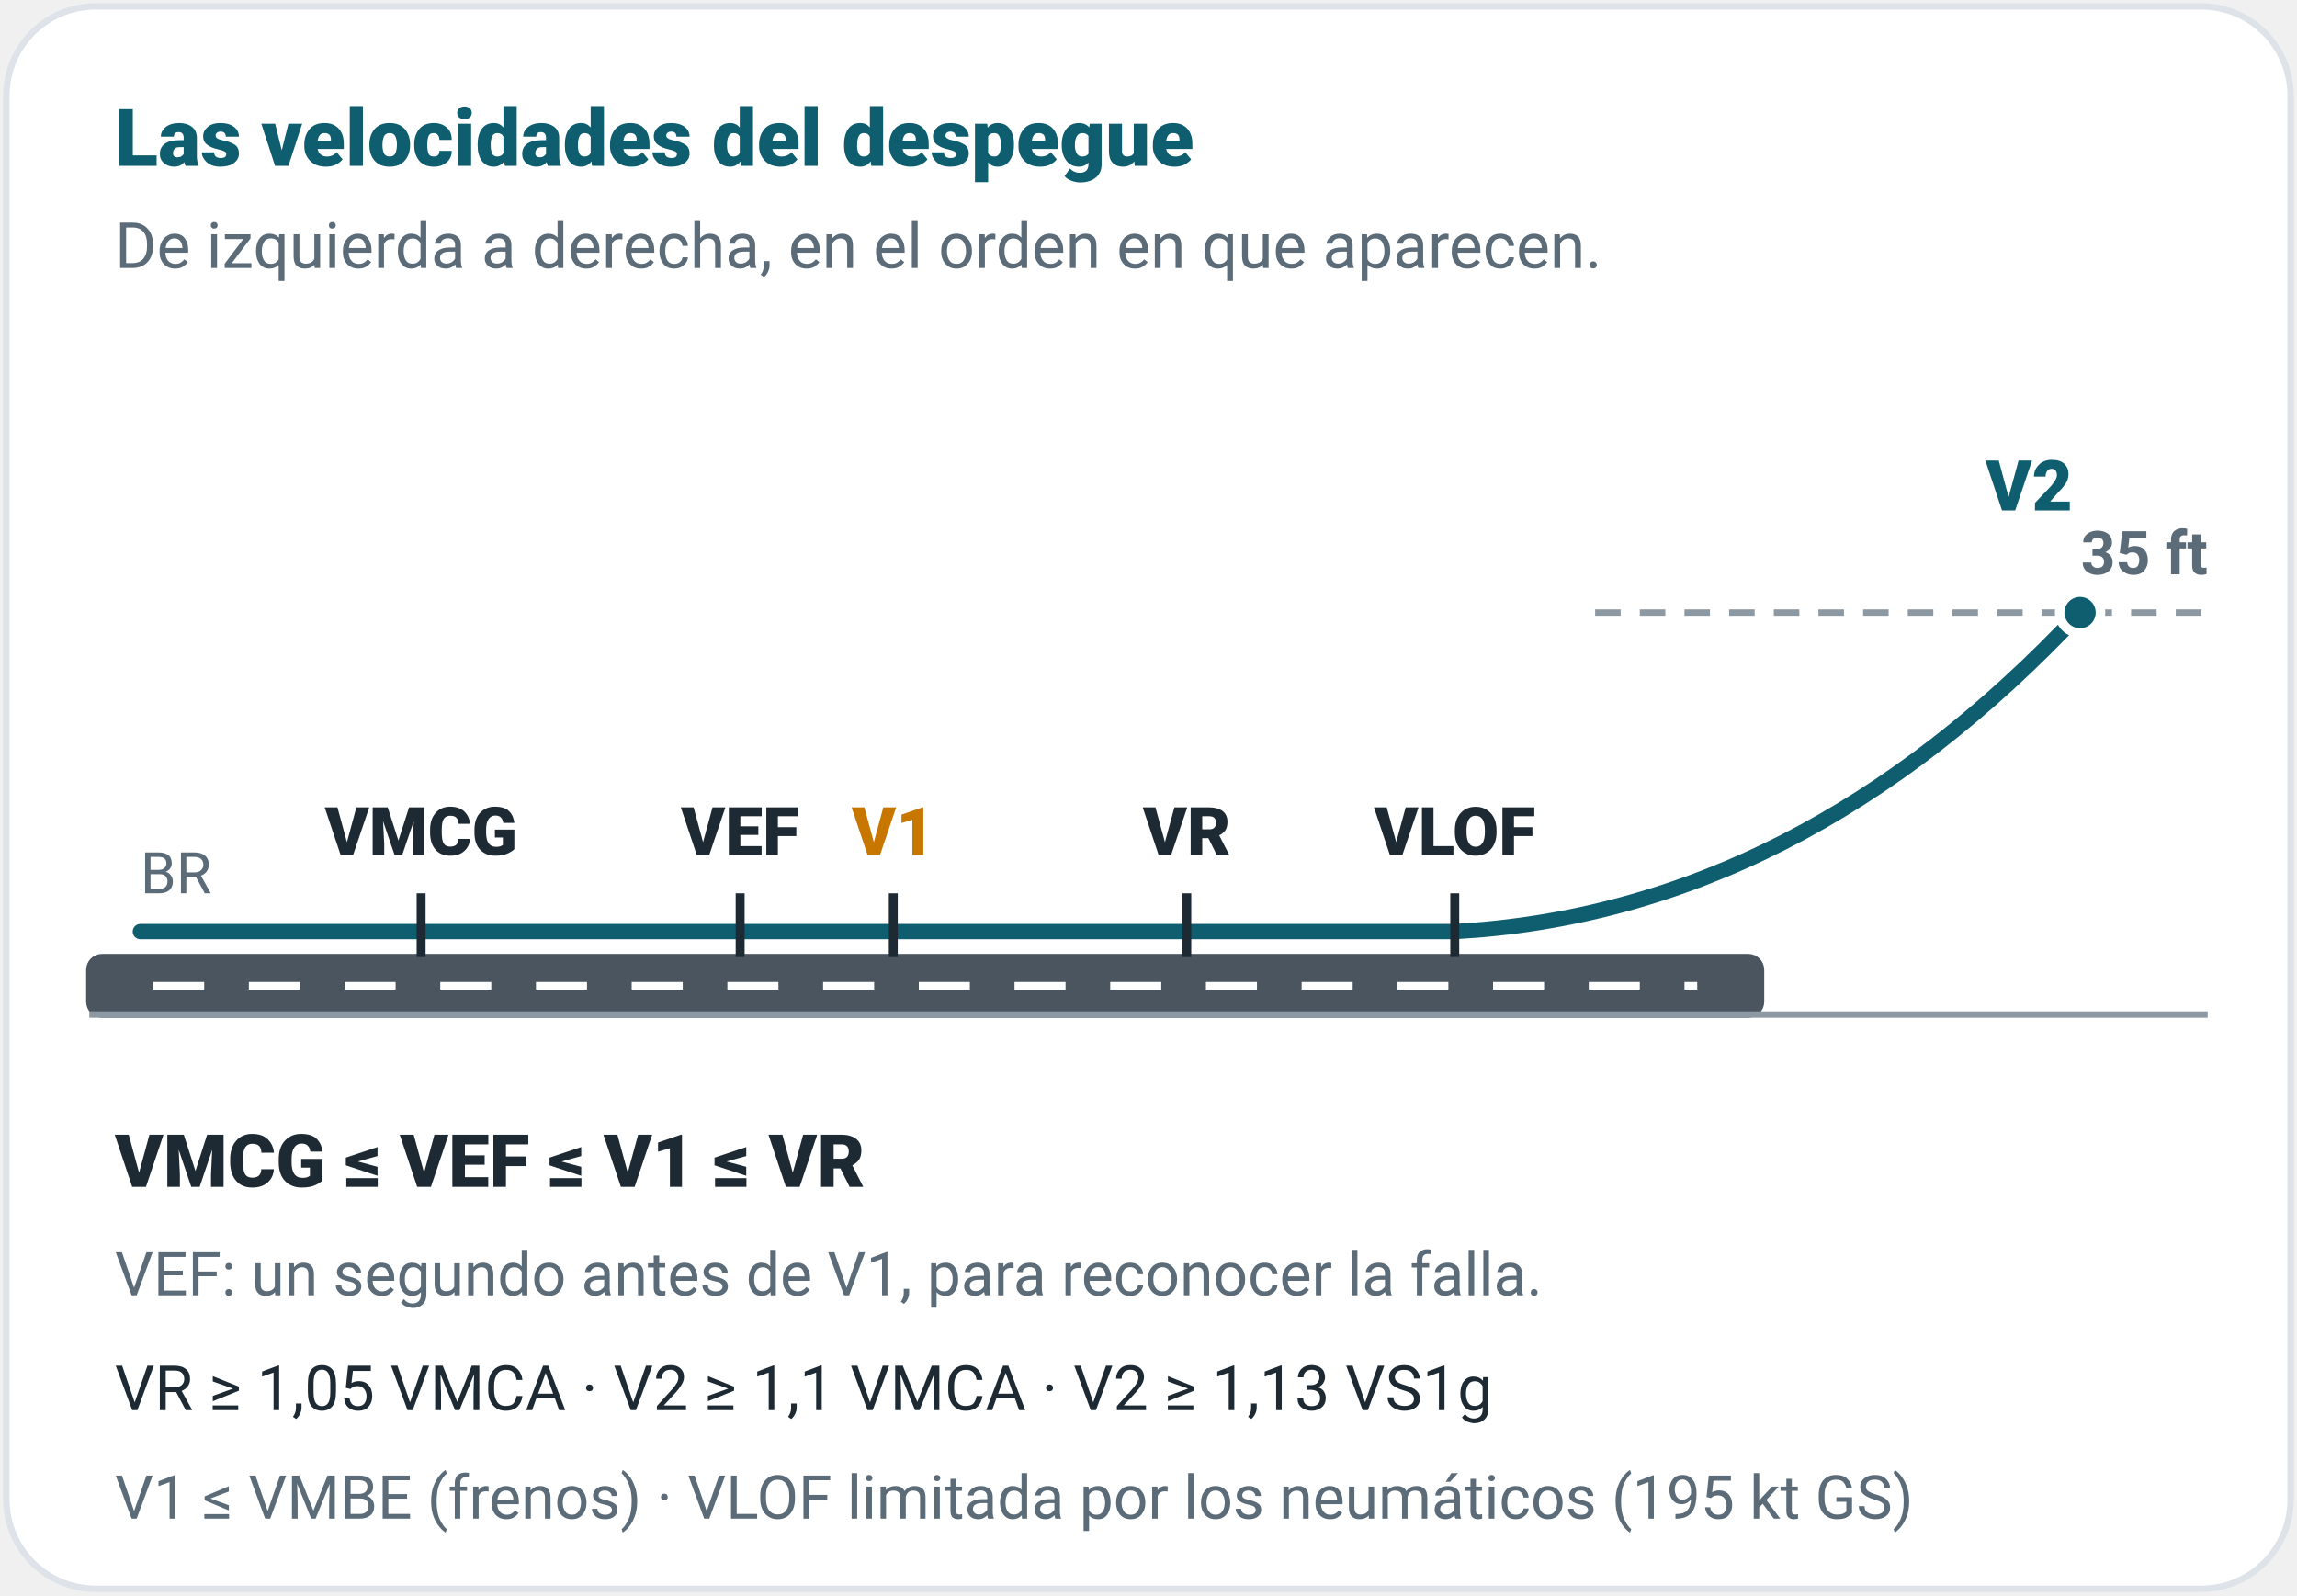
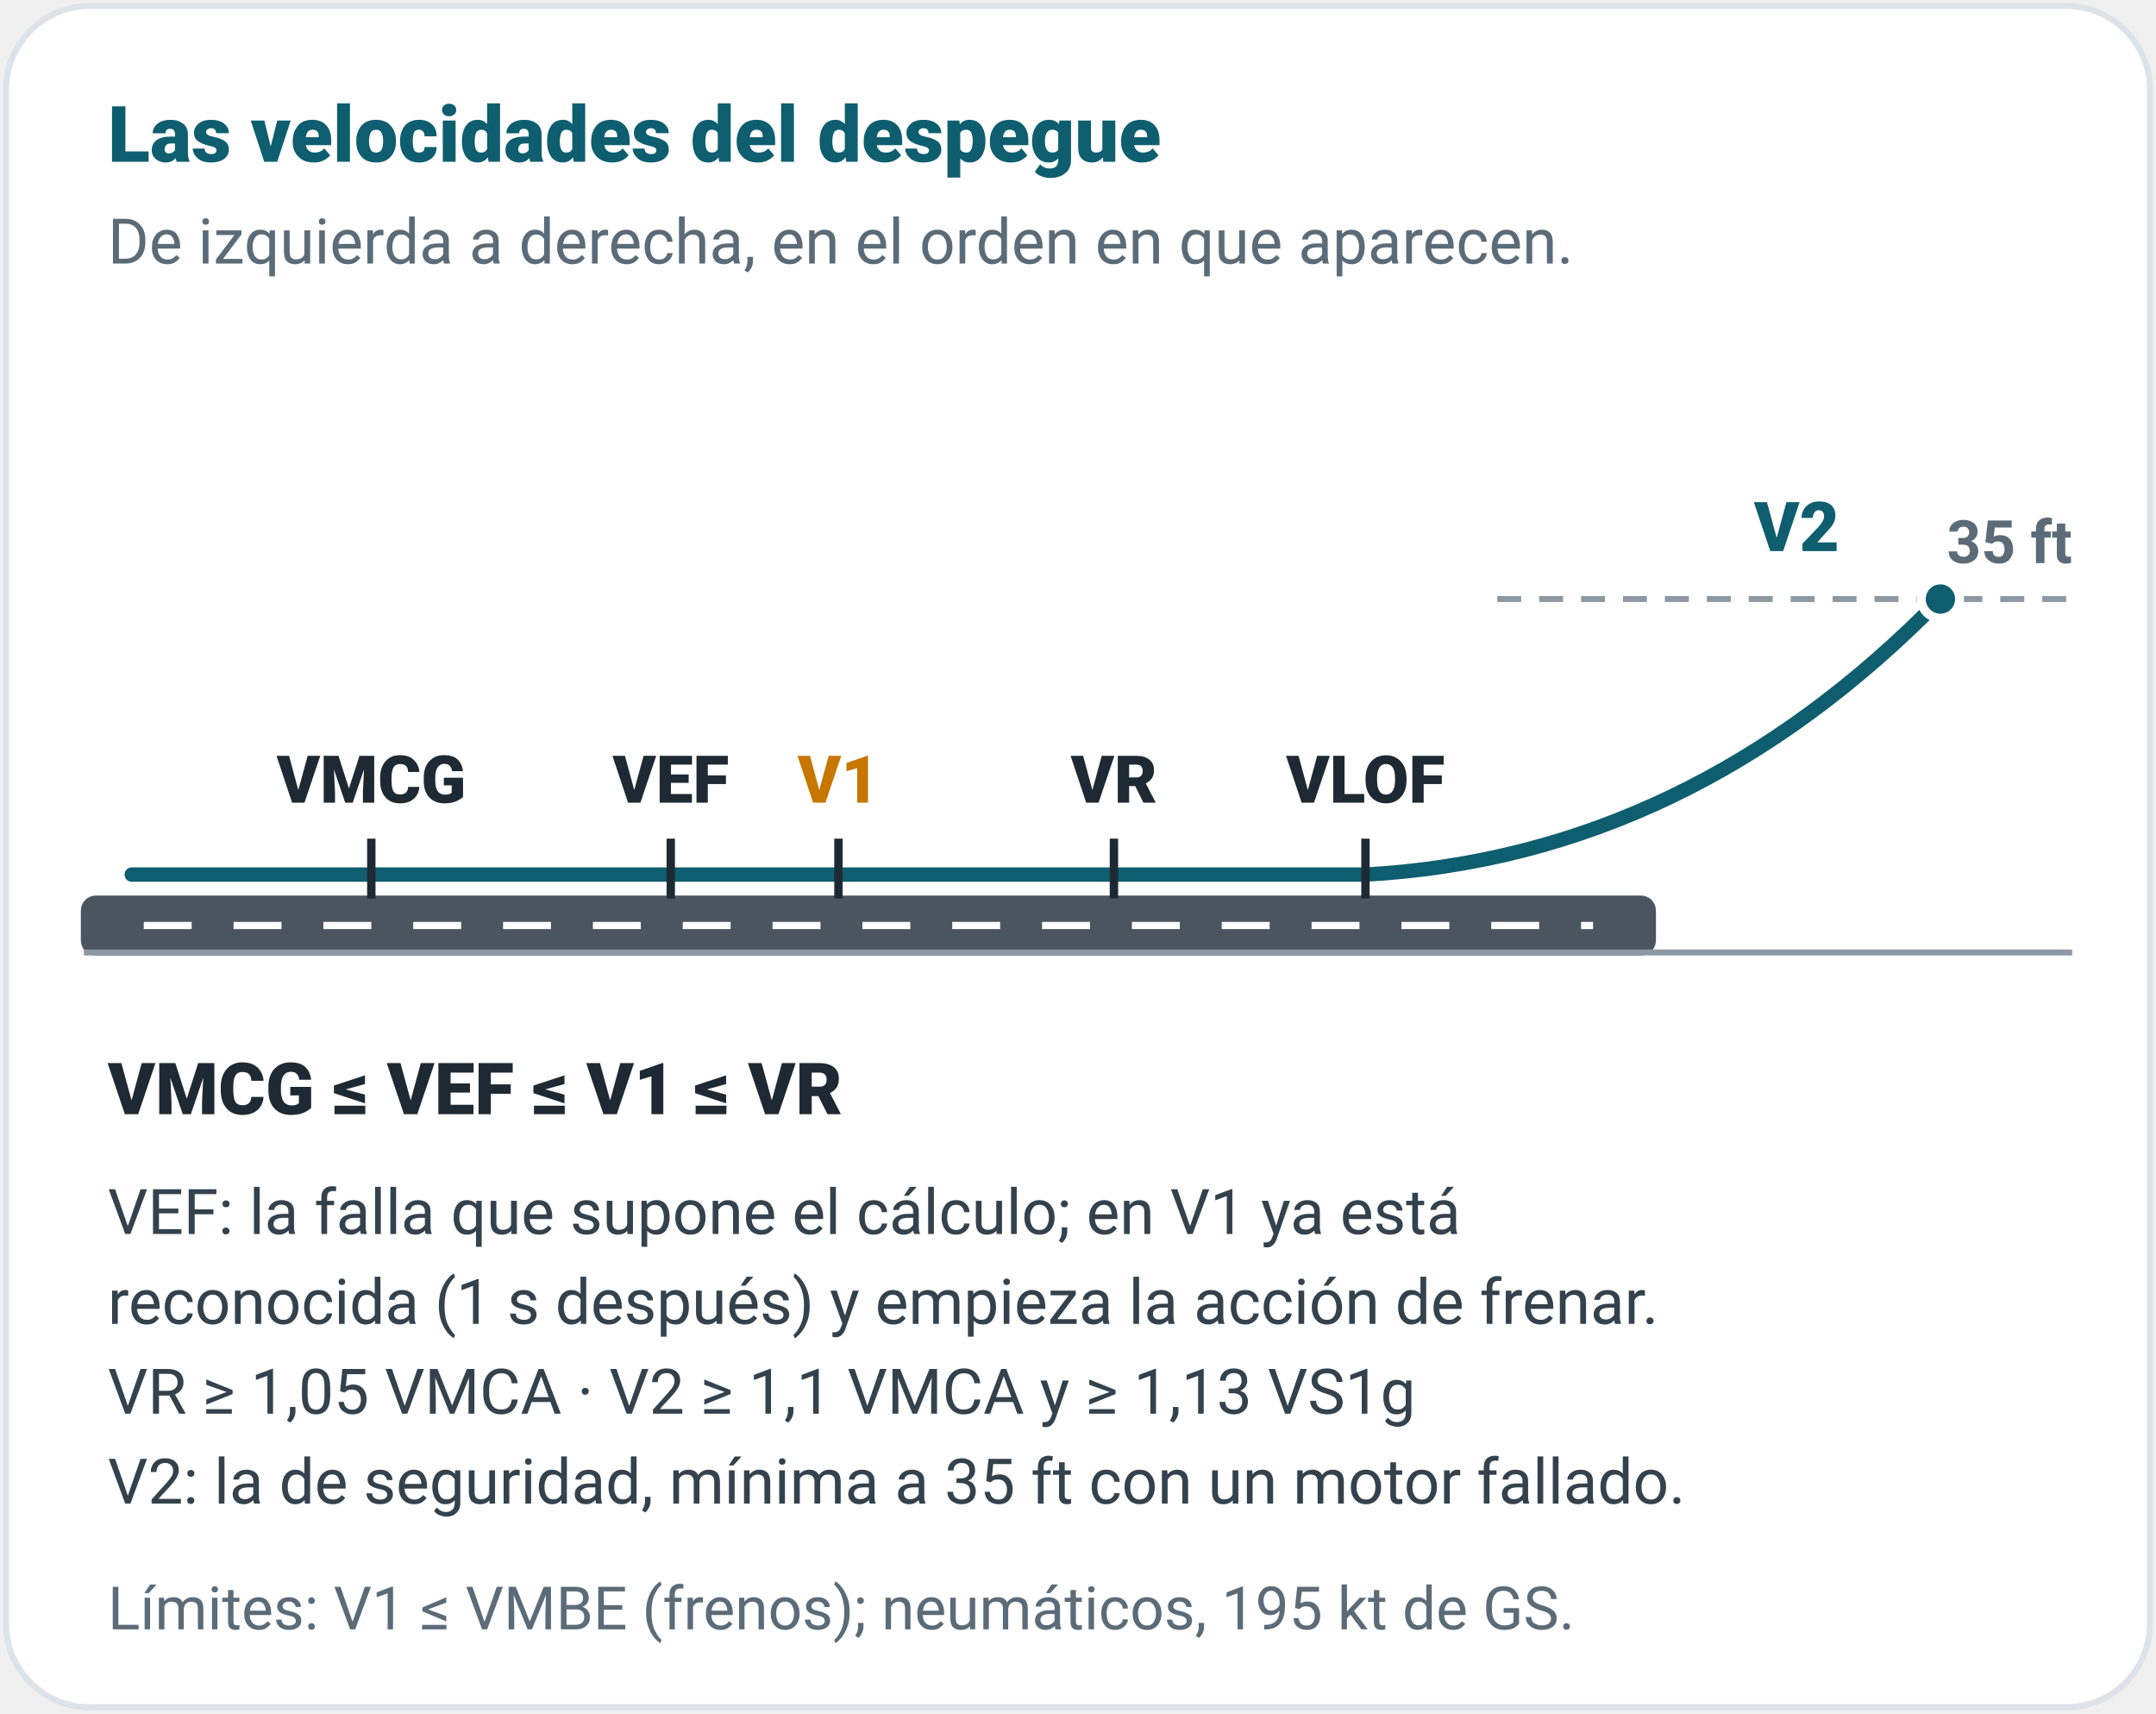
- <svg xmlns="http://www.w3.org/2000/svg" viewBox="0 0 360 250" font-family="system-ui, -apple-system, 'Segoe UI', Roboto, sans-serif" role="img" aria-labelledby="t d">
-   <rect x="1" y="1" width="358" height="248" rx="14" fill="#FFFFFF" stroke="#DDE3E8" />
+ <svg xmlns="http://www.w3.org/2000/svg" viewBox="0 0 360 286" font-family="system-ui, -apple-system, 'Segoe UI', Roboto, sans-serif" role="img" aria-labelledby="t d">
+   <rect x="1" y="1" width="358" height="284" rx="14" fill="#FFFFFF" stroke="#DDE3E8" />
  <defs>
    <marker id="a8C99A3" viewBox="0 0 10 10" refX="8" refY="5" markerWidth="6" markerHeight="6" orient="auto">
      <path d="M0 0 L10 5 L0 10 z" fill="#8C99A3" />
    </marker>
    <marker id="b8C99A3" viewBox="0 0 10 10" refX="2" refY="5" markerWidth="6" markerHeight="6" orient="auto">
      <path d="M10 0 L0 5 L10 10 z" fill="#8C99A3" />
    </marker>
  </defs>
-   <text x="18" y="26" font-size="12.5" font-weight="800" fill="#0E5E6F">Las velocidades del despegue</text>
-   <text x="18" y="42" font-size="10" fill="#5B6B78">De izquierda a derecha, en el orden en que aparecen.</text>
+   <text x="18" y="27" font-size="13" font-weight="800" fill="#0E5E6F">Las velocidades del despegue</text>
+   <text x="18" y="44" font-size="10.5" fill="#5B6B78">De izquierda a derecha, en el orden en que aparecen.</text>
  <rect x="14" y="150" width="262" height="9" rx="2" fill="#4A5560" stroke="#4A5560" stroke-width="1" />
  <line x1="14" y1="159" x2="346" y2="159" stroke="#8C99A3" stroke-width="1" />
  <line x1="24" y1="154.5" x2="266" y2="154.5" stroke="#FFFFFF" stroke-width="1.2" stroke-dasharray="8 7" />
-   <line x1="250" y1="96" x2="346" y2="96" stroke="#8C99A3" stroke-width="1" stroke-dasharray="4 3" />
-   <text x="346" y="90" text-anchor="end" font-size="9.5" font-weight="700" fill="#5B6B78">35 ft</text>
-   <path d="M22 146 L228 146 Q282 143 326 96" fill="none" stroke="#0E5E6F" stroke-width="2.4" stroke-linecap="round" />
-   <line x1="66" y1="140" x2="66" y2="150" stroke="#1E2A33" stroke-width="1.4" />
-   <text x="66" y="134" text-anchor="middle" font-size="10.5" font-weight="800" fill="#1E2A33">VMCG</text>
-   <line x1="116" y1="140" x2="116" y2="150" stroke="#1E2A33" stroke-width="1.4" />
-   <text x="116" y="134" text-anchor="middle" font-size="10.5" font-weight="800" fill="#1E2A33">VEF</text>
+   <line x1="250" y1="100" x2="346" y2="100" stroke="#8C99A3" stroke-width="1" stroke-dasharray="4 3" />
+   <text x="346" y="94" text-anchor="end" font-size="10" font-weight="700" fill="#5B6B78">35 ft</text>
+   <path d="M22 146 L228 146 Q282 143 324 100" fill="none" stroke="#0E5E6F" stroke-width="2.4" stroke-linecap="round" />
+   <line x1="62" y1="140" x2="62" y2="150" stroke="#1E2A33" stroke-width="1.4" />
+   <text x="62" y="134" text-anchor="middle" font-size="11" font-weight="800" fill="#1E2A33">VMCG</text>
+   <line x1="112" y1="140" x2="112" y2="150" stroke="#1E2A33" stroke-width="1.4" />
+   <text x="112" y="134" text-anchor="middle" font-size="11" font-weight="800" fill="#1E2A33">VEF</text>
  <line x1="140" y1="140" x2="140" y2="150" stroke="#1E2A33" stroke-width="1.4" />
-   <text x="140" y="134" text-anchor="middle" font-size="10.5" font-weight="800" fill="#C77700">V1</text>
+   <text x="140" y="134" text-anchor="middle" font-size="11" font-weight="800" fill="#C77700">V1</text>
  <line x1="186" y1="140" x2="186" y2="150" stroke="#1E2A33" stroke-width="1.4" />
-   <text x="186" y="134" text-anchor="middle" font-size="10.5" font-weight="800" fill="#1E2A33">VR</text>
+   <text x="186" y="134" text-anchor="middle" font-size="11" font-weight="800" fill="#1E2A33">VR</text>
  <line x1="228" y1="140" x2="228" y2="150" stroke="#1E2A33" stroke-width="1.4" />
-   <text x="228" y="134" text-anchor="middle" font-size="10.5" font-weight="800" fill="#1E2A33">VLOF</text>
-   <circle cx="326" cy="96" r="3.2" fill="#0E5E6F" stroke="#FFFFFF" stroke-width="1.5" />
-   <text x="318" y="80" text-anchor="middle" font-size="11" font-weight="800" fill="#0E5E6F">V2</text>
-   <text x="22" y="140" font-size="9" fill="#5B6B78">BR</text>
-   <text x="18" y="186" font-size="11.5" font-weight="800" fill="#1E2A33">VMCG ≤ VEF ≤ V1 ≤ VR</text>
-   <text x="18" y="203" font-size="9.5" fill="#5B6B78">VEF: un segundo antes de V1, para reconocer la falla.</text>
-   <text x="18" y="221" font-size="9.8" fill="#1E2A33">VR ≥ 1,05 VMCA · V2 ≥ 1,1 VMCA · V2 ≥ 1,13 VS1g</text>
-   <text x="18" y="238" font-size="9.5" fill="#5B6B78">V1 ≤ VMBE (frenos) · VLOF limitada por los neumáticos (195 kt GS)</text>
+   <text x="228" y="134" text-anchor="middle" font-size="11" font-weight="800" fill="#1E2A33">VLOF</text>
+   <circle cx="324" cy="100" r="3.2" fill="#0E5E6F" stroke="#FFFFFF" stroke-width="1.5" />
+   <text x="300" y="92" text-anchor="middle" font-size="11.5" font-weight="800" fill="#0E5E6F">V2</text>
+   <text x="18" y="186" font-size="12" font-weight="800" fill="#1E2A33">VMCG ≤ VEF ≤ V1 ≤ VR</text>
+   <text x="18" y="206" font-size="10.5" fill="#33424D">VEF: la falla que supone el cálculo; en V1 ya está</text>
+   <text x="18" y="221" font-size="10.5" fill="#33424D">reconocida (1 s después) y empieza la acción de frenar.</text>
+   <text x="18" y="236" font-size="10.5" fill="#33424D">VR ≥ 1,05 VMCA · V2 ≥ 1,1 VMCA y ≥ 1,13 VS1g</text>
+   <text x="18" y="251" font-size="10.5" fill="#33424D">V2: la de seguridad, mínima a 35 ft con un motor fallado.</text>
+   <text x="18" y="272" font-size="10" fill="#5B6B78">Límites: V1 ≤ VMBE (frenos); neumáticos, 195 kt de GS.</text>
</svg>
